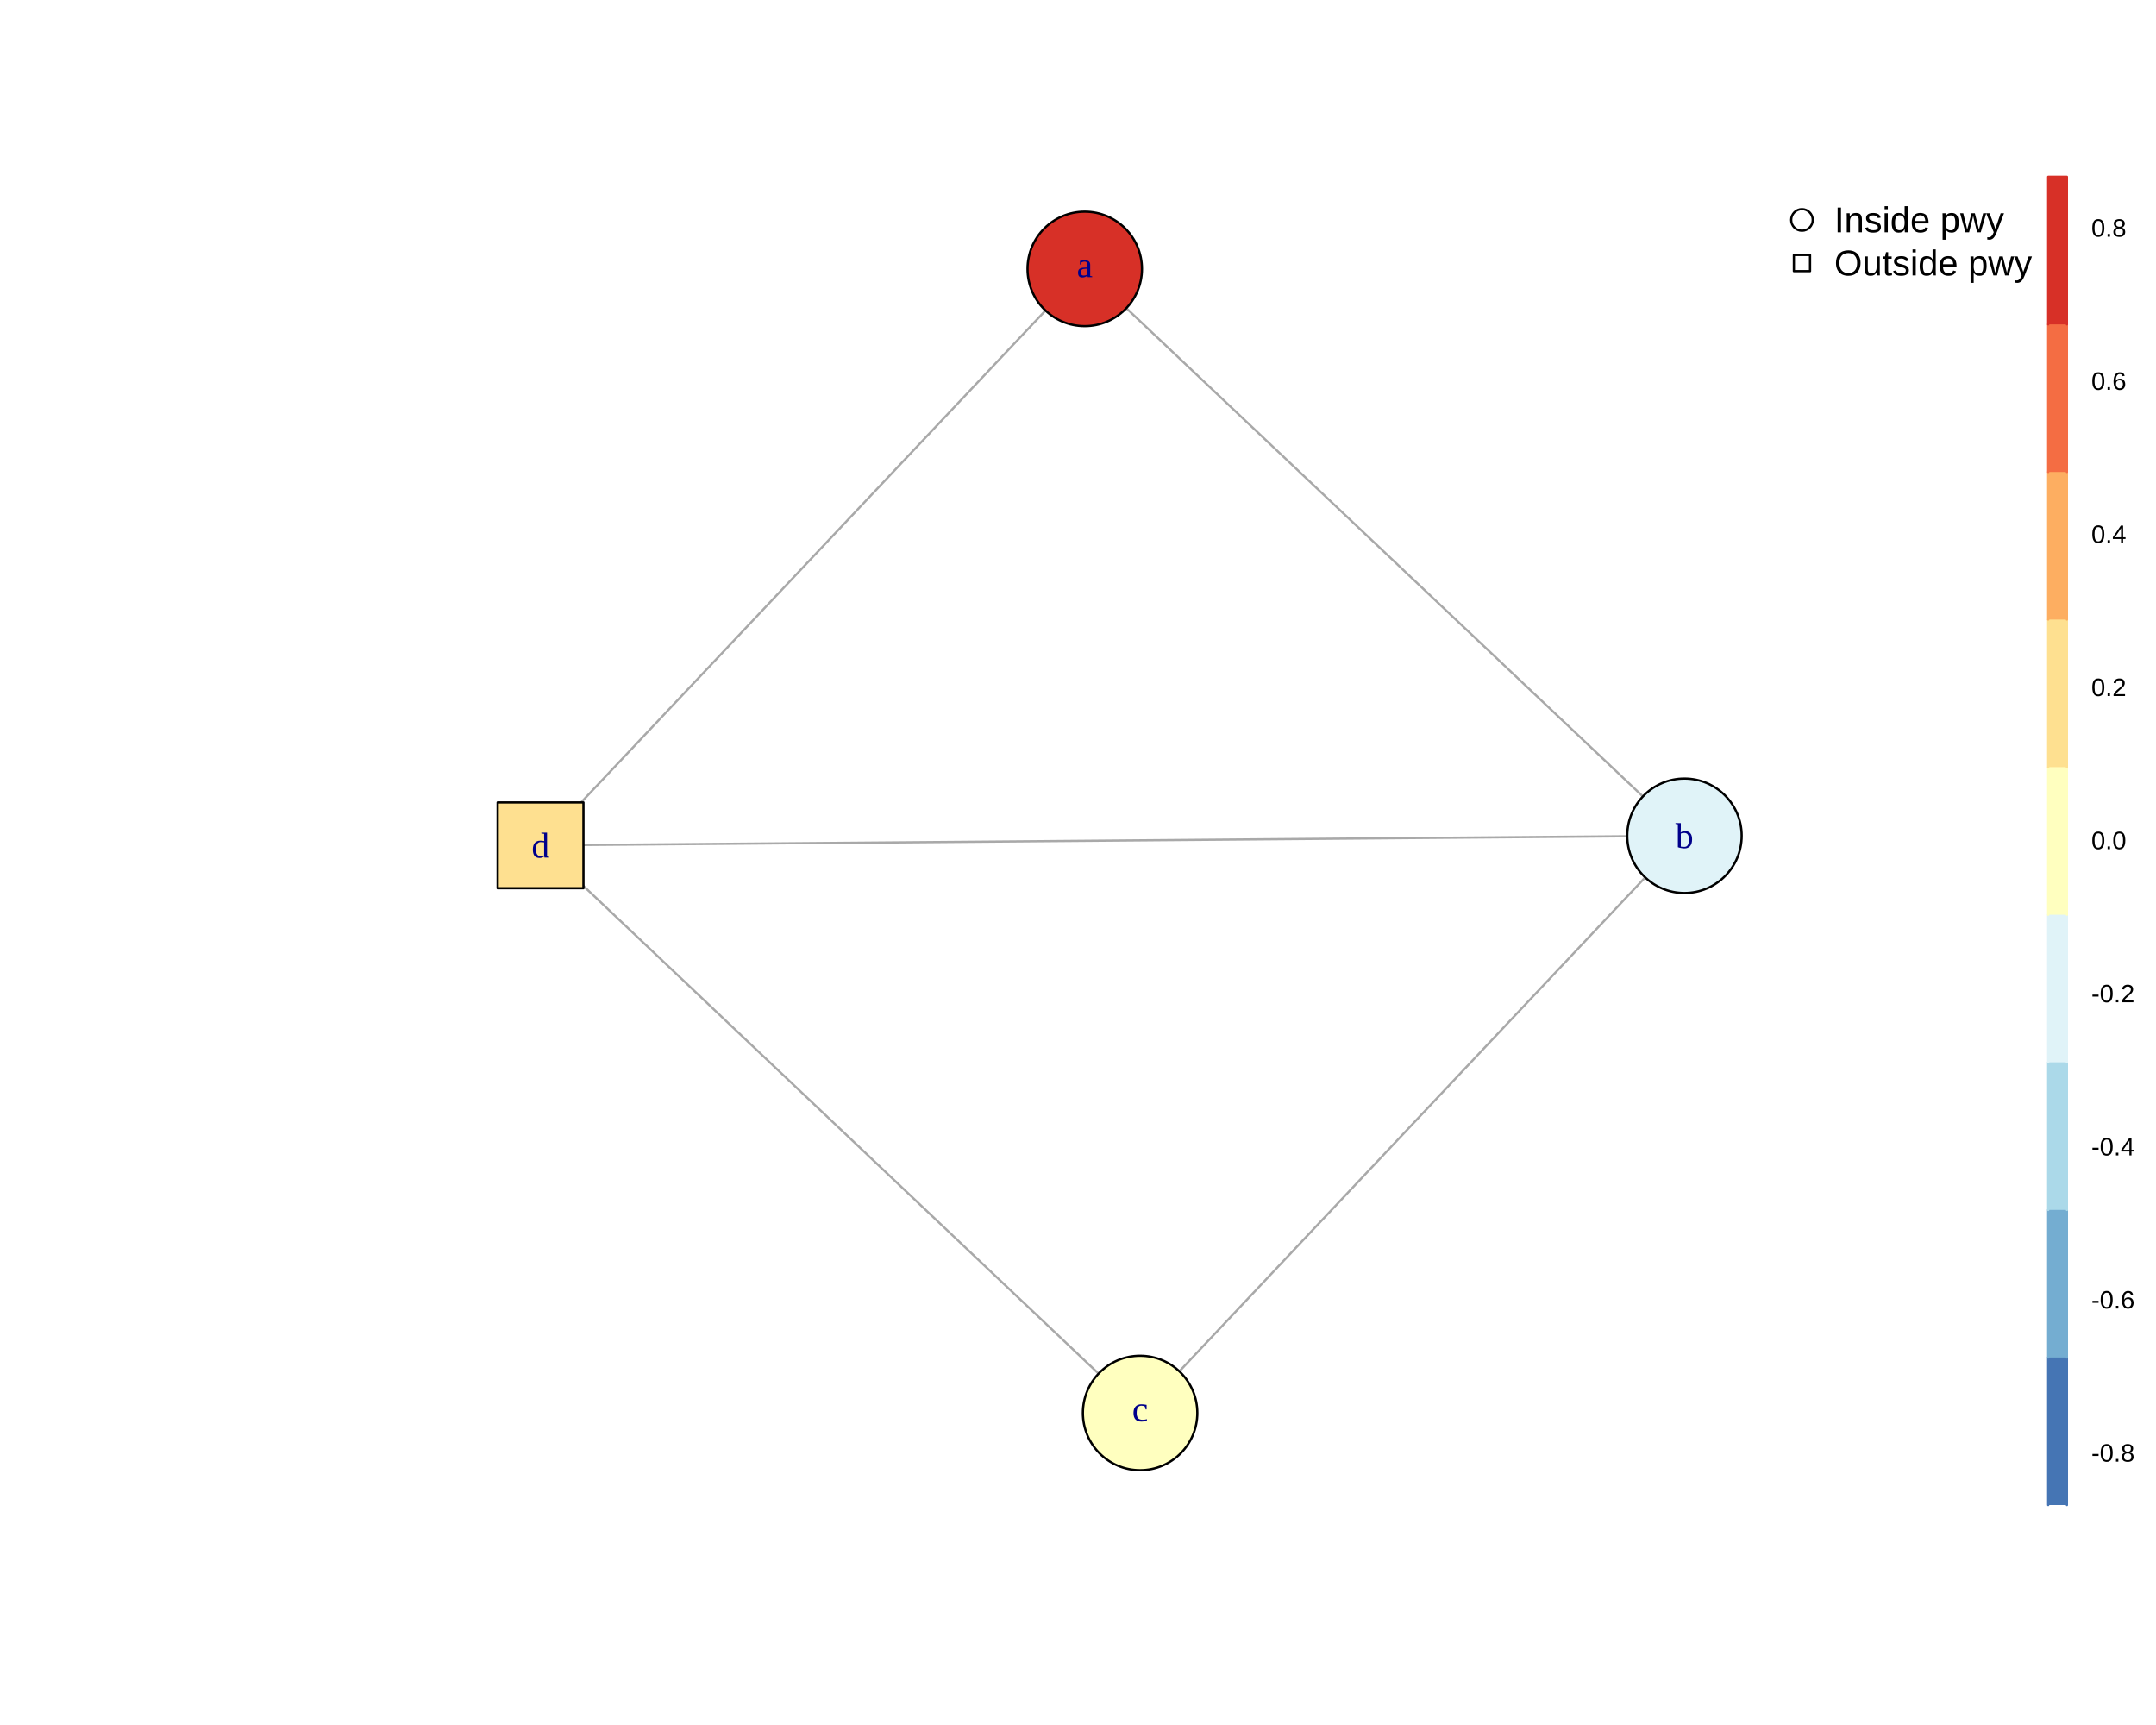
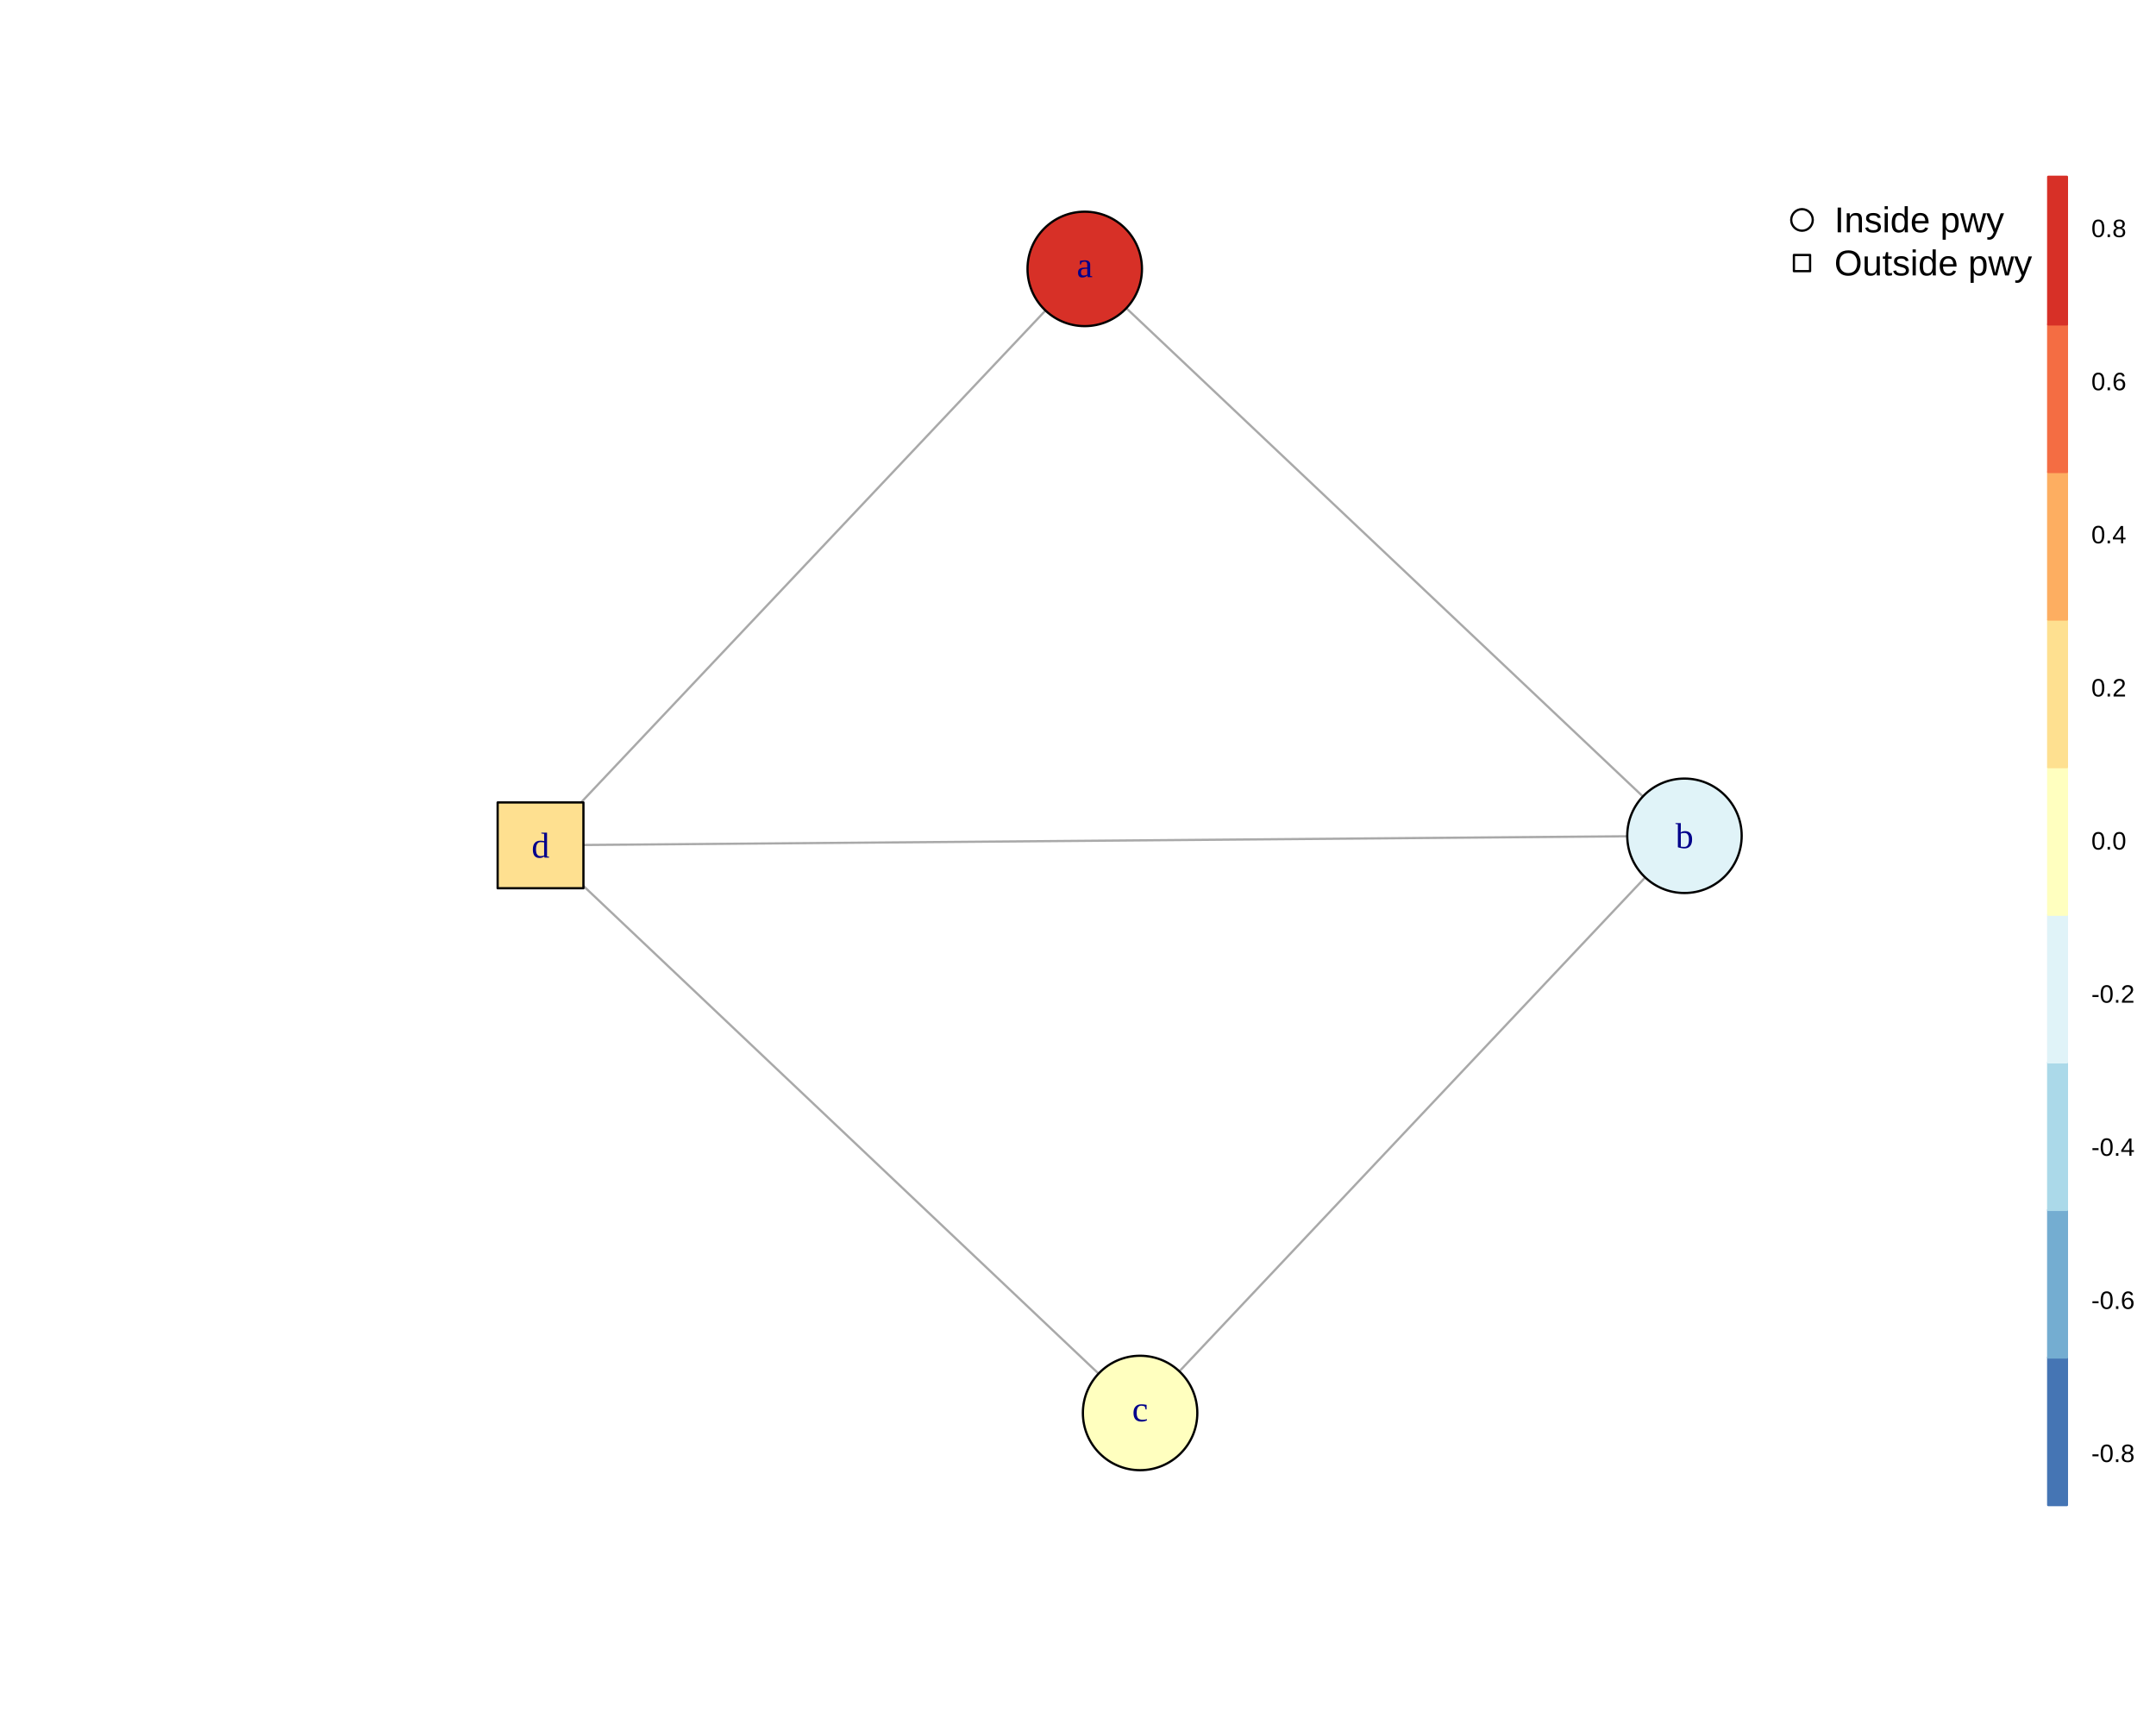
<svg xmlns="http://www.w3.org/2000/svg" viewBox="0 0 720.00 576.00">
  <defs>
    <style type="text/css">
-     line, polyline, path, rect, circle {
+     line, polyline, polygon, path, rect, circle {
      fill: none;
      stroke: #000000;
      stroke-linecap: round;
      stroke-linejoin: round;
      stroke-miterlimit: 10.00;
    }
  </style>
  </defs>
  <rect width="100%" height="100%" style="stroke: none; fill: #FFFFFF;" />
  <defs>
-     <clipPath id="cpNTkuMDR8Njg0fDUwMi41Nnw1OS4wNA==">
+     <clipPath id="cpNTkuMDR8Njg0LjAwfDUwMi41Nnw1OS4wNA==">
      <rect x="59.04" y="59.04" width="624.96" height="443.52" />
    </clipPath>
  </defs>
-   <line x1="372.67" y1="99.63" x2="552.12" y2="269.24" style="stroke-width: 0.75; stroke: #A9A9A9;" clip-path="url(#cpNTkuMDR8Njg0fDUwMi41Nnw1OS4wNA==)" />
-   <line x1="352.42" y1="100.21" x2="194.04" y2="267.95" style="stroke-width: 0.75; stroke: #A9A9A9;" clip-path="url(#cpNTkuMDR8Njg0fDUwMi41Nnw1OS4wNA==)" />
-   <line x1="548.20" y1="279.20" x2="194.84" y2="282.15" style="stroke-width: 0.75; stroke: #A9A9A9;" clip-path="url(#cpNTkuMDR8Njg0fDUwMi41Nnw1OS4wNA==)" />
-   <line x1="552.70" y1="289.50" x2="390.57" y2="461.39" style="stroke-width: 0.75; stroke: #A9A9A9;" clip-path="url(#cpNTkuMDR8Njg0fDUwMi41Nnw1OS4wNA==)" />
-   <line x1="194.84" y1="295.83" x2="370.34" y2="461.96" style="stroke-width: 0.75; stroke: #A9A9A9;" clip-path="url(#cpNTkuMDR8Njg0fDUwMi41Nnw1OS4wNA==)" />
-   <circle cx="362.25" cy="89.79" r="14.33pt" style="stroke-width: 0.75; fill: #D73027;" clip-path="url(#cpNTkuMDR8Njg0fDUwMi41Nnw1OS4wNA==)" />
-   <circle cx="562.53" cy="279.08" r="14.33pt" style="stroke-width: 0.75; fill: #E0F3F8;" clip-path="url(#cpNTkuMDR8Njg0fDUwMi41Nnw1OS4wNA==)" />
-   <rect x="166.19" y="267.95" width="28.65" height="28.65" style="stroke-width: 0.75; fill: #FEE090;" clip-path="url(#cpNTkuMDR8Njg0fDUwMi41Nnw1OS4wNA==)" />
-   <circle cx="380.74" cy="471.81" r="14.33pt" style="stroke-width: 0.75; fill: #FFFFBF;" clip-path="url(#cpNTkuMDR8Njg0fDUwMi41Nnw1OS4wNA==)" />
+   <line x1="372.67" y1="99.63" x2="552.12" y2="269.24" style="stroke-width: 0.75; stroke: #A9A9A9;" clip-path="url(#cpNTkuMDR8Njg0LjAwfDUwMi41Nnw1OS4wNA==)" />
+   <line x1="352.42" y1="100.21" x2="194.04" y2="267.95" style="stroke-width: 0.75; stroke: #A9A9A9;" clip-path="url(#cpNTkuMDR8Njg0LjAwfDUwMi41Nnw1OS4wNA==)" />
+   <line x1="548.20" y1="279.20" x2="194.84" y2="282.15" style="stroke-width: 0.75; stroke: #A9A9A9;" clip-path="url(#cpNTkuMDR8Njg0LjAwfDUwMi41Nnw1OS4wNA==)" />
+   <line x1="552.70" y1="289.50" x2="390.57" y2="461.39" style="stroke-width: 0.75; stroke: #A9A9A9;" clip-path="url(#cpNTkuMDR8Njg0LjAwfDUwMi41Nnw1OS4wNA==)" />
+   <line x1="194.84" y1="295.83" x2="370.34" y2="461.96" style="stroke-width: 0.75; stroke: #A9A9A9;" clip-path="url(#cpNTkuMDR8Njg0LjAwfDUwMi41Nnw1OS4wNA==)" />
+   <circle cx="362.25" cy="89.79" r="14.33pt" style="stroke-width: 0.75; fill: #D73027;" clip-path="url(#cpNTkuMDR8Njg0LjAwfDUwMi41Nnw1OS4wNA==)" />
+   <circle cx="562.53" cy="279.08" r="14.33pt" style="stroke-width: 0.75; fill: #E0F3F8;" clip-path="url(#cpNTkuMDR8Njg0LjAwfDUwMi41Nnw1OS4wNA==)" />
+   <rect x="166.19" y="267.95" width="28.65" height="28.65" style="stroke-width: 0.75; fill: #FEE090;" clip-path="url(#cpNTkuMDR8Njg0LjAwfDUwMi41Nnw1OS4wNA==)" />
+   <circle cx="380.74" cy="471.81" r="14.33pt" style="stroke-width: 0.75; fill: #FFFFBF;" clip-path="url(#cpNTkuMDR8Njg0LjAwfDUwMi41Nnw1OS4wNA==)" />
  <defs>
-     <clipPath id="cpMHw3MjB8NTc2fDA=">
+     <clipPath id="cpMC4wMHw3MjAuMDB8NTc2LjAwfDAuMDA=">
      <rect x="0.00" y="0.00" width="720.00" height="576.00" />
    </clipPath>
  </defs>
-   <g clip-path="url(#cpMHw3MjB8NTc2fDA=)">
+   <g clip-path="url(#cpMC4wMHw3MjAuMDB8NTc2LjAwfDAuMDA=)">
    <text x="359.59" y="92.54" style="font-size: 12.00px; fill: #00008B; font-family: Liberation Serif;" textLength="5.33px" lengthAdjust="spacingAndGlyphs">a</text>
  </g>
-   <g clip-path="url(#cpMHw3MjB8NTc2fDA=)">
+   <g clip-path="url(#cpMC4wMHw3MjAuMDB8NTc2LjAwfDAuMDA=)">
    <text x="559.53" y="283.18" style="font-size: 12.00px; fill: #00008B; font-family: Liberation Serif;" textLength="6.00px" lengthAdjust="spacingAndGlyphs">b</text>
  </g>
-   <g clip-path="url(#cpMHw3MjB8NTc2fDA=)">
+   <g clip-path="url(#cpMC4wMHw3MjAuMDB8NTc2LjAwfDAuMDA=)">
    <text x="177.51" y="286.37" style="font-size: 12.00px; fill: #00008B; font-family: Liberation Serif;" textLength="6.00px" lengthAdjust="spacingAndGlyphs">d</text>
  </g>
-   <g clip-path="url(#cpMHw3MjB8NTc2fDA=)">
+   <g clip-path="url(#cpMC4wMHw3MjAuMDB8NTc2LjAwfDAuMDA=)">
    <text x="378.08" y="474.57" style="font-size: 12.00px; fill: #00008B; font-family: Liberation Serif;" textLength="5.33px" lengthAdjust="spacingAndGlyphs">c</text>
  </g>
-   <polyline points="684.00,502.56 684.00,453.28 690.25,453.28 690.25,502.56 " style="stroke-width: 0.75; stroke: #4575B4; fill: #4575B4;" clip-path="url(#cpMHw3MjB8NTc2fDA=)" />
-   <polyline points="684.00,453.28 684.00,404.00 690.25,404.00 690.25,453.28 " style="stroke-width: 0.75; stroke: #74ADD1; fill: #74ADD1;" clip-path="url(#cpMHw3MjB8NTc2fDA=)" />
-   <polyline points="684.00,404.00 684.00,354.72 690.25,354.72 690.25,404.00 " style="stroke-width: 0.75; stroke: #ABD9E9; fill: #ABD9E9;" clip-path="url(#cpMHw3MjB8NTc2fDA=)" />
-   <polyline points="684.00,354.72 684.00,305.44 690.25,305.44 690.25,354.72 " style="stroke-width: 0.75; stroke: #E0F3F8; fill: #E0F3F8;" clip-path="url(#cpMHw3MjB8NTc2fDA=)" />
-   <polyline points="684.00,305.44 684.00,256.16 690.25,256.16 690.25,305.44 " style="stroke-width: 0.75; stroke: #FFFFBF; fill: #FFFFBF;" clip-path="url(#cpMHw3MjB8NTc2fDA=)" />
-   <polyline points="684.00,256.16 684.00,206.88 690.25,206.88 690.25,256.16 " style="stroke-width: 0.75; stroke: #FEE090; fill: #FEE090;" clip-path="url(#cpMHw3MjB8NTc2fDA=)" />
-   <polyline points="684.00,206.88 684.00,157.60 690.25,157.60 690.25,206.88 " style="stroke-width: 0.75; stroke: #FDAE61; fill: #FDAE61;" clip-path="url(#cpMHw3MjB8NTc2fDA=)" />
-   <polyline points="684.00,157.60 684.00,108.32 690.25,108.32 690.25,157.60 " style="stroke-width: 0.75; stroke: #F46D43; fill: #F46D43;" clip-path="url(#cpMHw3MjB8NTc2fDA=)" />
-   <polyline points="684.00,108.32 684.00,59.04 690.25,59.04 690.25,108.32 " style="stroke-width: 0.75; stroke: #D73027; fill: #D73027;" clip-path="url(#cpMHw3MjB8NTc2fDA=)" />
-   <g clip-path="url(#cpMHw3MjB8NTc2fDA=)">
-     <text x="698.40" y="488.06" style="font-size: 8.40px; font-family: Liberation Sans;" textLength="13.79px" lengthAdjust="spacingAndGlyphs">-0.8</text>
+   <polygon points="684.00,502.56 684.00,453.28 690.25,453.28 690.25,502.56 " style="stroke-width: 0.75; stroke: #4575B4; fill: #4575B4;" clip-path="url(#cpMC4wMHw3MjAuMDB8NTc2LjAwfDAuMDA=)" />
+   <polygon points="684.00,453.28 684.00,404.00 690.25,404.00 690.25,453.28 " style="stroke-width: 0.75; stroke: #74ADD1; fill: #74ADD1;" clip-path="url(#cpMC4wMHw3MjAuMDB8NTc2LjAwfDAuMDA=)" />
+   <polygon points="684.00,404.00 684.00,354.72 690.25,354.72 690.25,404.00 " style="stroke-width: 0.75; stroke: #ABD9E9; fill: #ABD9E9;" clip-path="url(#cpMC4wMHw3MjAuMDB8NTc2LjAwfDAuMDA=)" />
+   <polygon points="684.00,354.72 684.00,305.44 690.25,305.44 690.25,354.72 " style="stroke-width: 0.75; stroke: #E0F3F8; fill: #E0F3F8;" clip-path="url(#cpMC4wMHw3MjAuMDB8NTc2LjAwfDAuMDA=)" />
+   <polygon points="684.00,305.44 684.00,256.16 690.25,256.16 690.25,305.44 " style="stroke-width: 0.75; stroke: #FFFFBF; fill: #FFFFBF;" clip-path="url(#cpMC4wMHw3MjAuMDB8NTc2LjAwfDAuMDA=)" />
+   <polygon points="684.00,256.16 684.00,206.88 690.25,206.88 690.25,256.16 " style="stroke-width: 0.75; stroke: #FEE090; fill: #FEE090;" clip-path="url(#cpMC4wMHw3MjAuMDB8NTc2LjAwfDAuMDA=)" />
+   <polygon points="684.00,206.88 684.00,157.60 690.25,157.60 690.25,206.88 " style="stroke-width: 0.75; stroke: #FDAE61; fill: #FDAE61;" clip-path="url(#cpMC4wMHw3MjAuMDB8NTc2LjAwfDAuMDA=)" />
+   <polygon points="684.00,157.60 684.00,108.32 690.25,108.32 690.25,157.60 " style="stroke-width: 0.75; stroke: #F46D43; fill: #F46D43;" clip-path="url(#cpMC4wMHw3MjAuMDB8NTc2LjAwfDAuMDA=)" />
+   <polygon points="684.00,108.32 684.00,59.04 690.25,59.04 690.25,108.32 " style="stroke-width: 0.75; stroke: #D73027; fill: #D73027;" clip-path="url(#cpMC4wMHw3MjAuMDB8NTc2LjAwfDAuMDA=)" />
+   <g clip-path="url(#cpMC4wMHw3MjAuMDB8NTc2LjAwfDAuMDA=)">
+     <text x="698.40" y="488.19" style="font-size: 8.40px; font-family: Liberation Sans;" textLength="14.47px" lengthAdjust="spacingAndGlyphs">-0.8</text>
  </g>
-   <g clip-path="url(#cpMHw3MjB8NTc2fDA=)">
-     <text x="698.40" y="436.93" style="font-size: 8.40px; font-family: Liberation Sans;" textLength="13.79px" lengthAdjust="spacingAndGlyphs">-0.6</text>
+   <g clip-path="url(#cpMC4wMHw3MjAuMDB8NTc2LjAwfDAuMDA=)">
+     <text x="698.40" y="437.07" style="font-size: 8.40px; font-family: Liberation Sans;" textLength="14.47px" lengthAdjust="spacingAndGlyphs">-0.6</text>
  </g>
-   <g clip-path="url(#cpMHw3MjB8NTc2fDA=)">
-     <text x="698.40" y="385.81" style="font-size: 8.40px; font-family: Liberation Sans;" textLength="13.79px" lengthAdjust="spacingAndGlyphs">-0.4</text>
+   <g clip-path="url(#cpMC4wMHw3MjAuMDB8NTc2LjAwfDAuMDA=)">
+     <text x="698.40" y="385.94" style="font-size: 8.40px; font-family: Liberation Sans;" textLength="14.47px" lengthAdjust="spacingAndGlyphs">-0.4</text>
  </g>
-   <g clip-path="url(#cpMHw3MjB8NTc2fDA=)">
-     <text x="698.40" y="334.68" style="font-size: 8.40px; font-family: Liberation Sans;" textLength="13.79px" lengthAdjust="spacingAndGlyphs">-0.2</text>
+   <g clip-path="url(#cpMC4wMHw3MjAuMDB8NTc2LjAwfDAuMDA=)">
+     <text x="698.40" y="334.81" style="font-size: 8.40px; font-family: Liberation Sans;" textLength="14.47px" lengthAdjust="spacingAndGlyphs">-0.2</text>
  </g>
-   <g clip-path="url(#cpMHw3MjB8NTc2fDA=)">
-     <text x="698.40" y="283.55" style="font-size: 8.40px; font-family: Liberation Sans;" textLength="11.12px" lengthAdjust="spacingAndGlyphs">0.0</text>
+   <g clip-path="url(#cpMC4wMHw3MjAuMDB8NTc2LjAwfDAuMDA=)">
+     <text x="698.40" y="283.68" style="font-size: 8.40px; font-family: Liberation Sans;" textLength="11.67px" lengthAdjust="spacingAndGlyphs">0.0</text>
  </g>
-   <g clip-path="url(#cpMHw3MjB8NTc2fDA=)">
-     <text x="698.40" y="232.42" style="font-size: 8.40px; font-family: Liberation Sans;" textLength="11.12px" lengthAdjust="spacingAndGlyphs">0.2</text>
+   <g clip-path="url(#cpMC4wMHw3MjAuMDB8NTc2LjAwfDAuMDA=)">
+     <text x="698.40" y="232.56" style="font-size: 8.40px; font-family: Liberation Sans;" textLength="11.67px" lengthAdjust="spacingAndGlyphs">0.2</text>
  </g>
-   <g clip-path="url(#cpMHw3MjB8NTc2fDA=)">
-     <text x="698.40" y="181.29" style="font-size: 8.40px; font-family: Liberation Sans;" textLength="11.12px" lengthAdjust="spacingAndGlyphs">0.4</text>
+   <g clip-path="url(#cpMC4wMHw3MjAuMDB8NTc2LjAwfDAuMDA=)">
+     <text x="698.40" y="181.43" style="font-size: 8.40px; font-family: Liberation Sans;" textLength="11.67px" lengthAdjust="spacingAndGlyphs">0.4</text>
  </g>
-   <g clip-path="url(#cpMHw3MjB8NTc2fDA=)">
-     <text x="698.40" y="130.17" style="font-size: 8.40px; font-family: Liberation Sans;" textLength="11.12px" lengthAdjust="spacingAndGlyphs">0.6</text>
+   <g clip-path="url(#cpMC4wMHw3MjAuMDB8NTc2LjAwfDAuMDA=)">
+     <text x="698.40" y="130.30" style="font-size: 8.40px; font-family: Liberation Sans;" textLength="11.67px" lengthAdjust="spacingAndGlyphs">0.6</text>
  </g>
-   <g clip-path="url(#cpMHw3MjB8NTc2fDA=)">
-     <text x="698.40" y="79.04" style="font-size: 8.40px; font-family: Liberation Sans;" textLength="11.12px" lengthAdjust="spacingAndGlyphs">0.8</text>
+   <g clip-path="url(#cpMC4wMHw3MjAuMDB8NTc2LjAwfDAuMDA=)">
+     <text x="698.40" y="79.17" style="font-size: 8.40px; font-family: Liberation Sans;" textLength="11.67px" lengthAdjust="spacingAndGlyphs">0.8</text>
  </g>
-   <circle cx="601.77" cy="73.44" r="2.70pt" style="stroke-width: 0.75;" clip-path="url(#cpMHw3MjB8NTc2fDA=)" />
-   <rect x="599.07" y="85.14" width="5.40" height="5.40" style="stroke-width: 0.75;" clip-path="url(#cpMHw3MjB8NTc2fDA=)" />
-   <g clip-path="url(#cpMHw3MjB8NTc2fDA=)">
-     <text x="612.57" y="77.56" style="font-size: 12.00px; font-family: Liberation Sans;" textLength="56.70px" lengthAdjust="spacingAndGlyphs">Inside pwy</text>
+   <circle cx="601.78" cy="73.44" r="2.70pt" style="stroke-width: 0.75;" clip-path="url(#cpMC4wMHw3MjAuMDB8NTc2LjAwfDAuMDA=)" />
+   <rect x="599.08" y="85.14" width="5.40" height="5.40" style="stroke-width: 0.75;" clip-path="url(#cpMC4wMHw3MjAuMDB8NTc2LjAwfDAuMDA=)" />
+   <g clip-path="url(#cpMC4wMHw3MjAuMDB8NTc2LjAwfDAuMDA=)">
+     <text x="612.58" y="77.56" style="font-size: 12.00px; font-family: Liberation Sans;" textLength="56.69px" lengthAdjust="spacingAndGlyphs">Inside pwy</text>
  </g>
-   <g clip-path="url(#cpMHw3MjB8NTc2fDA=)">
-     <text x="612.57" y="91.97" style="font-size: 12.00px; font-family: Liberation Sans;" textLength="66.03px" lengthAdjust="spacingAndGlyphs">Outside pwy</text>
+   <g clip-path="url(#cpMC4wMHw3MjAuMDB8NTc2LjAwfDAuMDA=)">
+     <text x="612.58" y="91.97" style="font-size: 12.00px; font-family: Liberation Sans;" textLength="66.02px" lengthAdjust="spacingAndGlyphs">Outside pwy</text>
  </g>
</svg>
